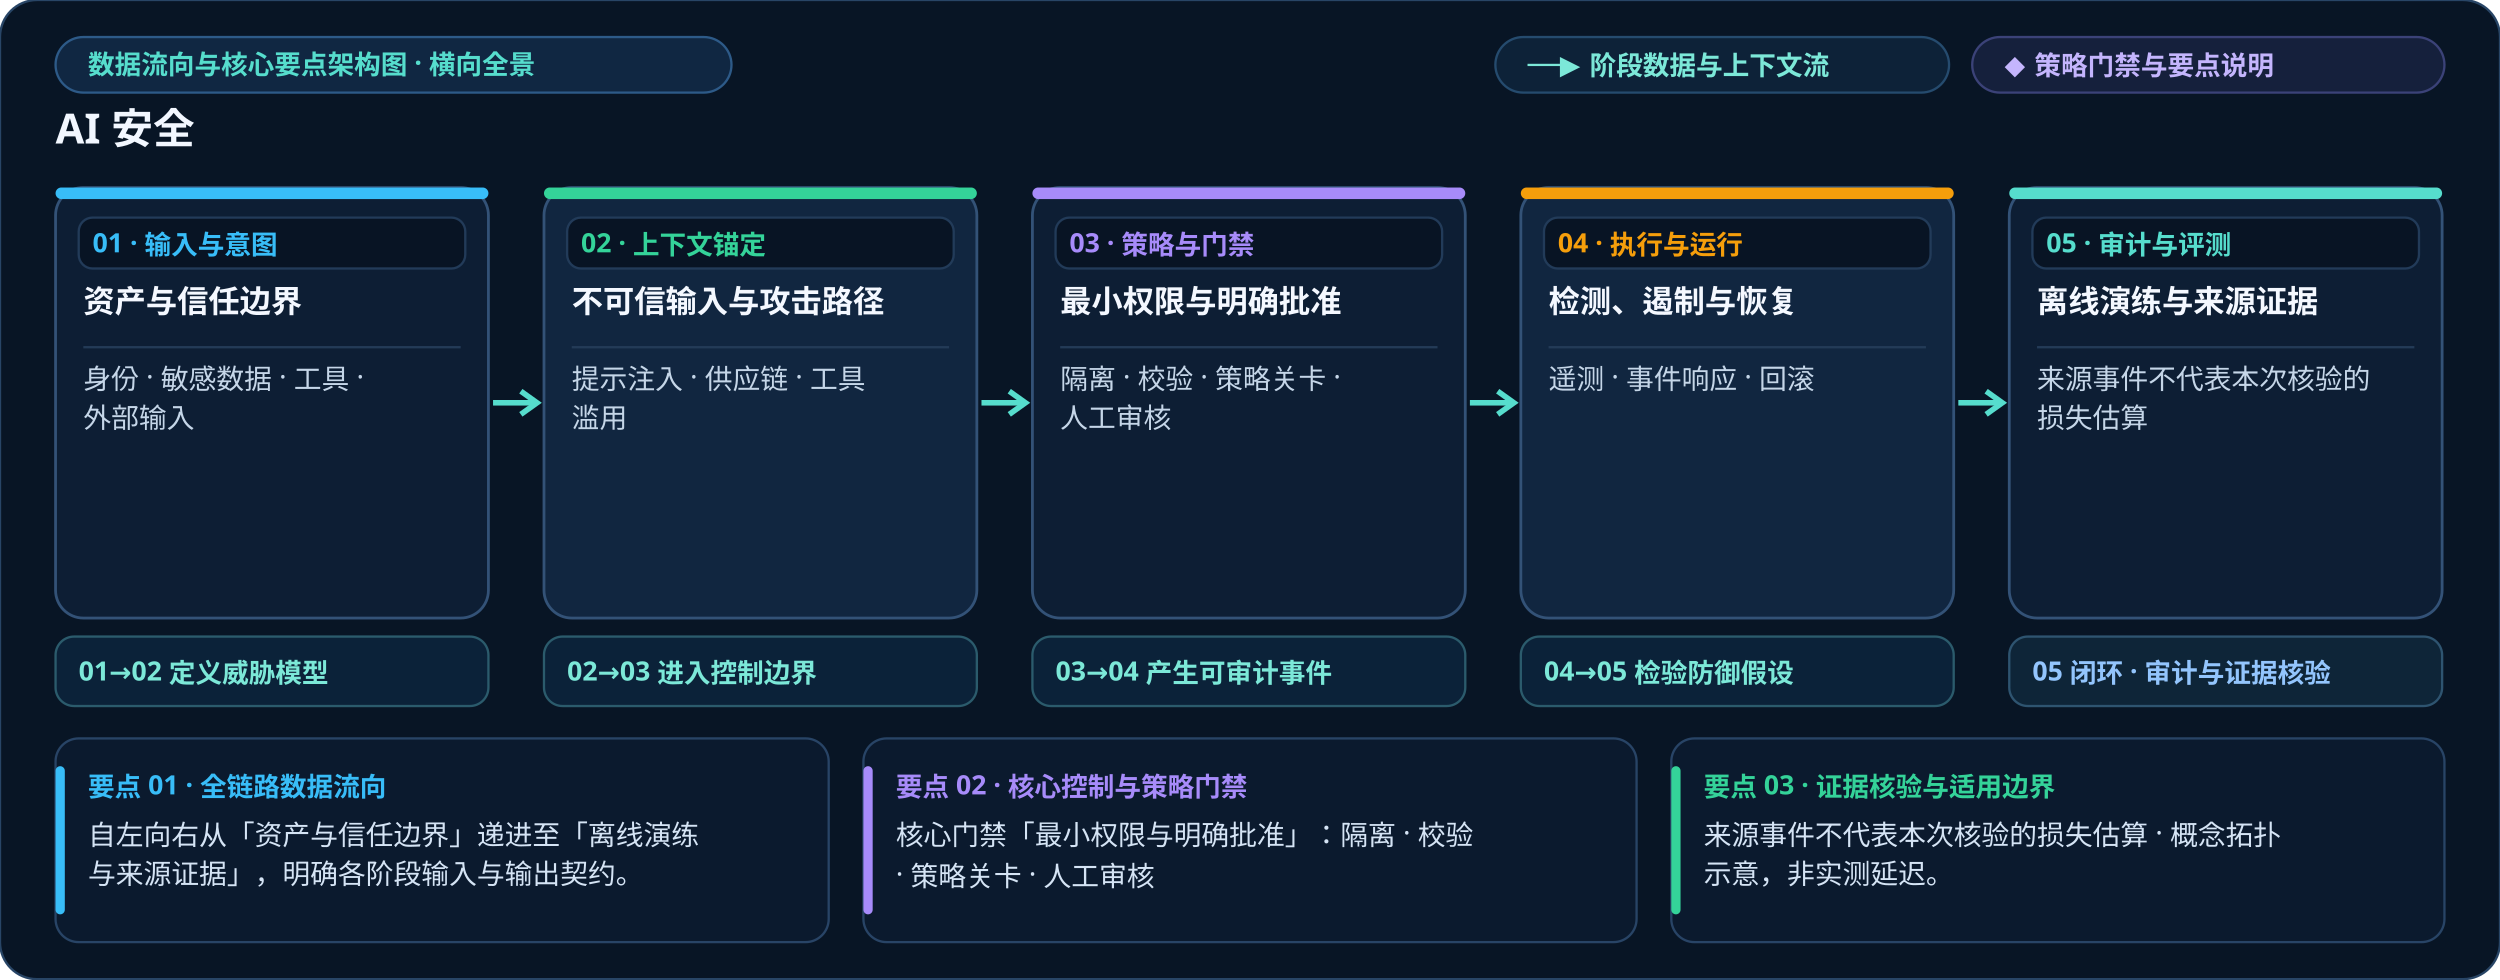
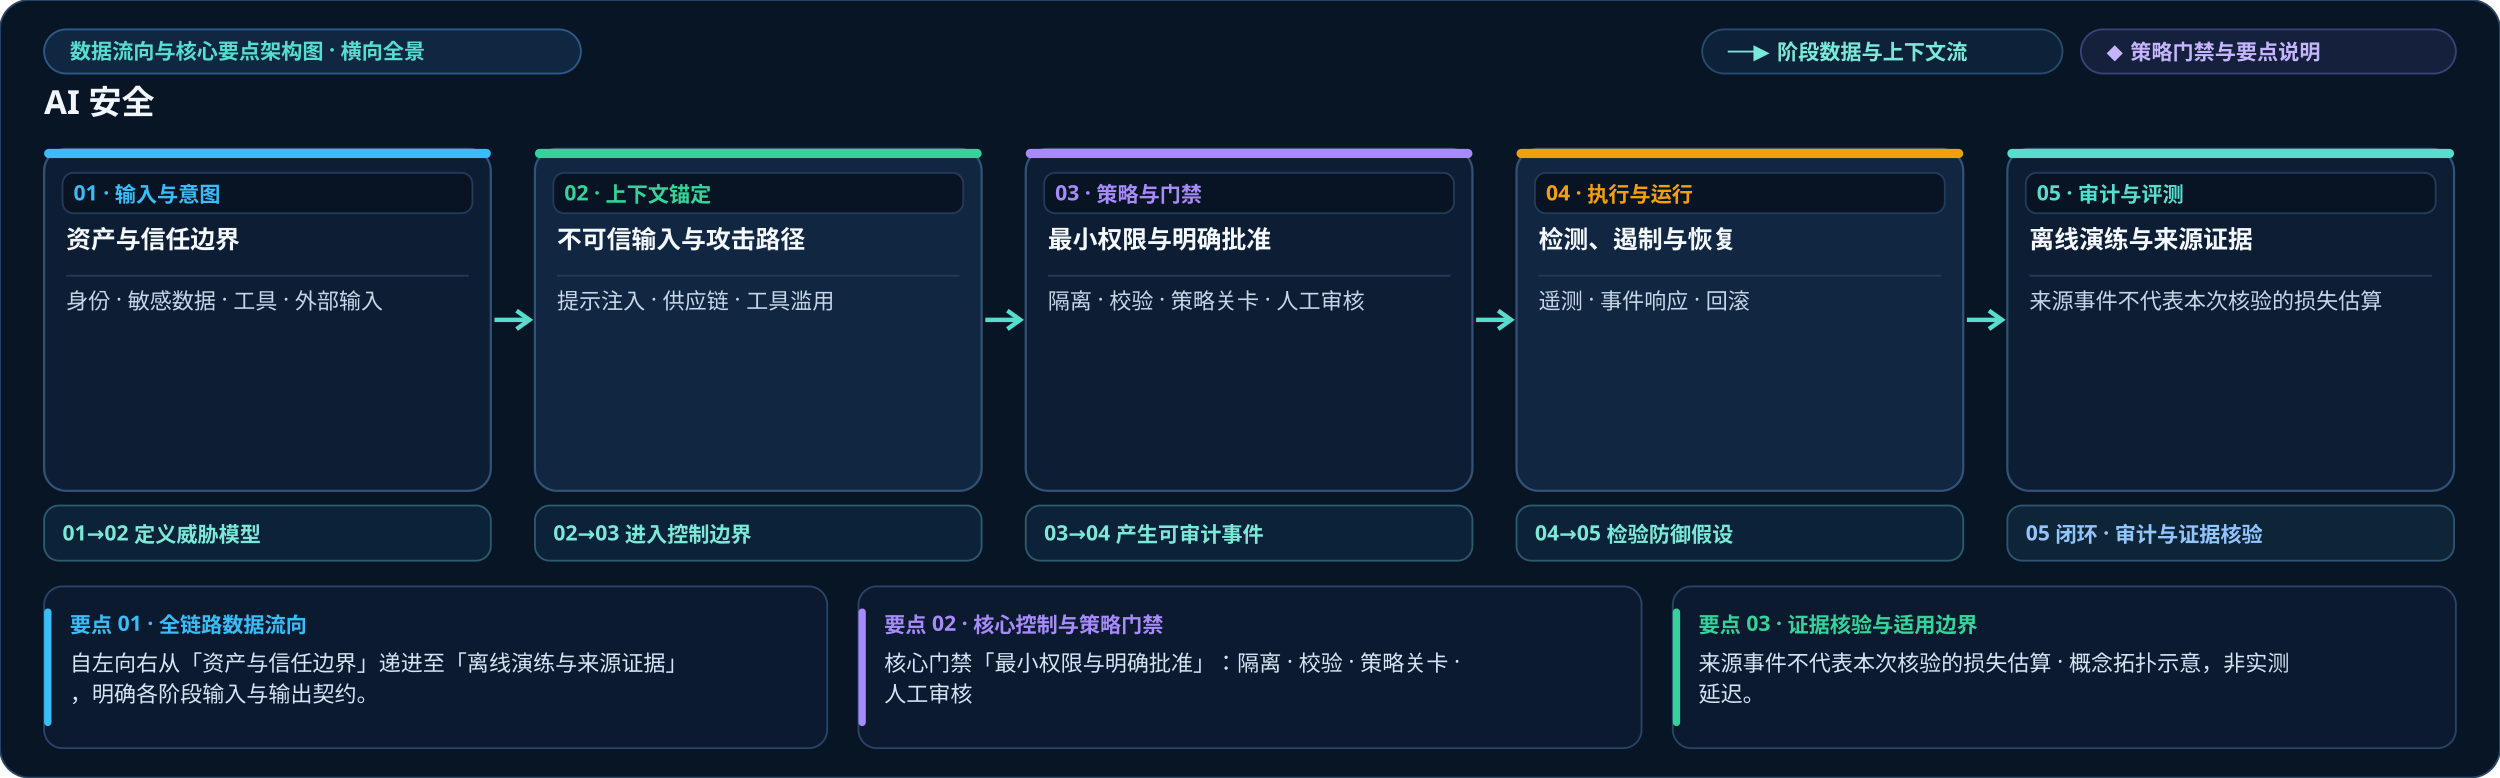
- <svg xmlns="http://www.w3.org/2000/svg" lang="zh-CN" class="knowledge-graph-wide" role="img" aria-labelledby="knowledge-2bebe70b73d3-title knowledge-2bebe70b73d3-desc" viewBox="0 0 1080 423" width="1080" style="width:100%;height:auto;max-width:1080px;margin:0 auto;font-family:system-ui,sans-serif">
-   <rect width="1080" height="423" rx="16" fill="#081525" stroke="#284566" />
+ <svg xmlns="http://www.w3.org/2000/svg" lang="zh-CN" class="knowledge-graph-wide" role="img" aria-labelledby="knowledge-2bebe70b73d3-title knowledge-2bebe70b73d3-desc" viewBox="0 0 1360 423" width="1360" style="width:100%;height:auto;margin:0 auto;font-family:system-ui,sans-serif">
+   <rect width="1360" height="423" rx="16" fill="#081525" stroke="#284566" />
  <rect x="24" y="16" width="292" height="24" rx="12" fill="#102742" stroke="#2d5a88" />
  <text x="38" y="32" fill="#56ddcd" font-size="11.5" font-weight="700">
    <tspan x="38" dy="0">数据流向与核心要点架构图 · 横向全景</tspan>
  </text>
-   <rect x="646" y="16" width="196" height="24" rx="12" fill="#0d2238" stroke="#254b6e" />
-   <text x="660" y="32" fill="#7ce8d8" font-size="11.5" font-weight="600">
-     <tspan x="660" dy="0">──▶ 阶段数据与上下文流</tspan>
+   <rect x="926" y="16" width="196" height="24" rx="12" fill="#0d2238" stroke="#254b6e" />
+   <text x="940" y="32" fill="#7ce8d8" font-size="11.5" font-weight="600">
+     <tspan x="940" dy="0">──▶ 阶段数据与上下文流</tspan>
  </text>
-   <rect x="852" y="16" width="204" height="24" rx="12" fill="#15203c" stroke="#3b4278" />
-   <text x="866" y="32" fill="#c4b5fd" font-size="11.5" font-weight="600">
-     <tspan x="866" dy="0">◆ 策略门禁与要点说明</tspan>
+   <rect x="1132" y="16" width="204" height="24" rx="12" fill="#15203c" stroke="#3b4278" />
+   <text x="1146" y="32" fill="#c4b5fd" font-size="11.5" font-weight="600">
+     <tspan x="1146" dy="0">◆ 策略门禁与要点说明</tspan>
  </text>
  <text x="24" y="62" fill="#f2f7ff" font-size="18" font-weight="700">
    <tspan x="24" dy="0">AI 安全</tspan>
  </text>
  <g data-concept="1">
-     <rect x="24" y="81" width="187" height="186" rx="12" fill="#0d1e34" stroke="#335277" stroke-width="1.2" />
-     <rect x="24" y="81" width="187" height="5" rx="2.5" fill="#38bdf8" />
-     <rect x="34" y="94" width="167" height="22" rx="6" fill="#081424" stroke="#223b59" />
+     <rect x="24" y="81" width="243" height="186" rx="12" fill="#0d1e34" stroke="#335277" stroke-width="1.2" />
+     <rect x="24" y="81" width="243" height="5" rx="2.5" fill="#38bdf8" />
+     <rect x="34" y="94" width="223" height="22" rx="6" fill="#081424" stroke="#223b59" />
    <text x="40" y="109" fill="#38bdf8" font-size="11.5" font-weight="700">
      <tspan x="40" dy="0">01 · 输入与意图</tspan>
    </text>
    <text x="36" y="135" fill="#f4f8ff" font-size="13.5" font-weight="700">
      <tspan x="36" dy="0">资产与信任边界</tspan>
    </text>
-     <path d="M36 150 H199" stroke="#233b57" stroke-width="1" />
+     <path d="M36 150 H255" stroke="#233b57" stroke-width="1" />
    <text x="36" y="168" fill="#c5d6e8" font-size="12" font-weight="400">
-       <tspan x="36" dy="0">身份 · 敏感数据 · 工具 ·</tspan>
-       <tspan x="36" dy="16.8">外部输入</tspan>
+       <tspan x="36" dy="0">身份 · 敏感数据 · 工具 · 外部输入</tspan>
    </text>
  </g>
  <g data-relationship="定义威胁模型">
-     <path d="M213 174 H231" fill="none" stroke="#56ddcd" stroke-width="2.4" />
-     <path d="M225 169 L232 174 L225 179" fill="none" stroke="#56ddcd" stroke-width="2.4" />
-     <rect x="24" y="275" width="187" height="30" rx="8" fill="#0b2239" stroke="#2b5b6c" />
+     <path d="M269 174 H287" fill="none" stroke="#56ddcd" stroke-width="2.4" />
+     <path d="M281 169 L288 174 L281 179" fill="none" stroke="#56ddcd" stroke-width="2.4" />
+     <rect x="24" y="275" width="243" height="30" rx="8" fill="#0b2239" stroke="#2b5b6c" />
    <text x="34" y="294" fill="#7ce8d8" font-size="11.5" font-weight="600">
      <tspan x="34" dy="0">01→02 定义威胁模型</tspan>
    </text>
  </g>
  <g data-concept="2">
-     <rect x="235" y="81" width="187" height="186" rx="12" fill="#112640" stroke="#335277" stroke-width="1.2" />
-     <rect x="235" y="81" width="187" height="5" rx="2.5" fill="#34d399" />
-     <rect x="245" y="94" width="167" height="22" rx="6" fill="#081424" stroke="#223b59" />
-     <text x="251" y="109" fill="#34d399" font-size="11.5" font-weight="700">
-       <tspan x="251" dy="0">02 · 上下文锚定</tspan>
+     <rect x="291" y="81" width="243" height="186" rx="12" fill="#112640" stroke="#335277" stroke-width="1.2" />
+     <rect x="291" y="81" width="243" height="5" rx="2.5" fill="#34d399" />
+     <rect x="301" y="94" width="223" height="22" rx="6" fill="#081424" stroke="#223b59" />
+     <text x="307" y="109" fill="#34d399" font-size="11.5" font-weight="700">
+       <tspan x="307" dy="0">02 · 上下文锚定</tspan>
    </text>
-     <text x="247" y="135" fill="#f4f8ff" font-size="13.5" font-weight="700">
-       <tspan x="247" dy="0">不可信输入与攻击路径</tspan>
+     <text x="303" y="135" fill="#f4f8ff" font-size="13.5" font-weight="700">
+       <tspan x="303" dy="0">不可信输入与攻击路径</tspan>
    </text>
-     <path d="M247 150 H410" stroke="#233b57" stroke-width="1" />
-     <text x="247" y="168" fill="#c5d6e8" font-size="12" font-weight="400">
-       <tspan x="247" dy="0">提示注入 · 供应链 · 工具</tspan>
-       <tspan x="247" dy="16.8">滥用</tspan>
+     <path d="M303 150 H522" stroke="#233b57" stroke-width="1" />
+     <text x="303" y="168" fill="#c5d6e8" font-size="12" font-weight="400">
+       <tspan x="303" dy="0">提示注入 · 供应链 · 工具滥用</tspan>
    </text>
  </g>
  <g data-relationship="进入控制边界">
-     <path d="M424 174 H442" fill="none" stroke="#56ddcd" stroke-width="2.4" />
-     <path d="M436 169 L443 174 L436 179" fill="none" stroke="#56ddcd" stroke-width="2.4" />
-     <rect x="235" y="275" width="187" height="30" rx="8" fill="#0b2239" stroke="#2b5b6c" />
-     <text x="245" y="294" fill="#7ce8d8" font-size="11.5" font-weight="600">
-       <tspan x="245" dy="0">02→03 进入控制边界</tspan>
+     <path d="M536 174 H554" fill="none" stroke="#56ddcd" stroke-width="2.4" />
+     <path d="M548 169 L555 174 L548 179" fill="none" stroke="#56ddcd" stroke-width="2.4" />
+     <rect x="291" y="275" width="243" height="30" rx="8" fill="#0b2239" stroke="#2b5b6c" />
+     <text x="301" y="294" fill="#7ce8d8" font-size="11.5" font-weight="600">
+       <tspan x="301" dy="0">02→03 进入控制边界</tspan>
    </text>
  </g>
  <g data-concept="3">
-     <rect x="446" y="81" width="187" height="186" rx="12" fill="#0d1e34" stroke="#335277" stroke-width="1.2" />
-     <rect x="446" y="81" width="187" height="5" rx="2.5" fill="#a78bfa" />
-     <rect x="456" y="94" width="167" height="22" rx="6" fill="#081424" stroke="#223b59" />
-     <text x="462" y="109" fill="#a78bfa" font-size="11.5" font-weight="700">
-       <tspan x="462" dy="0">03 · 策略与门禁</tspan>
+     <rect x="558" y="81" width="243" height="186" rx="12" fill="#0d1e34" stroke="#335277" stroke-width="1.2" />
+     <rect x="558" y="81" width="243" height="5" rx="2.5" fill="#a78bfa" />
+     <rect x="568" y="94" width="223" height="22" rx="6" fill="#081424" stroke="#223b59" />
+     <text x="574" y="109" fill="#a78bfa" font-size="11.5" font-weight="700">
+       <tspan x="574" dy="0">03 · 策略与门禁</tspan>
    </text>
-     <text x="458" y="135" fill="#f4f8ff" font-size="13.5" font-weight="700">
-       <tspan x="458" dy="0">最小权限与明确批准</tspan>
+     <text x="570" y="135" fill="#f4f8ff" font-size="13.5" font-weight="700">
+       <tspan x="570" dy="0">最小权限与明确批准</tspan>
    </text>
-     <path d="M458 150 H621" stroke="#233b57" stroke-width="1" />
-     <text x="458" y="168" fill="#c5d6e8" font-size="12" font-weight="400">
-       <tspan x="458" dy="0">隔离 · 校验 · 策略关卡 ·</tspan>
-       <tspan x="458" dy="16.8">人工审核</tspan>
+     <path d="M570 150 H789" stroke="#233b57" stroke-width="1" />
+     <text x="570" y="168" fill="#c5d6e8" font-size="12" font-weight="400">
+       <tspan x="570" dy="0">隔离 · 校验 · 策略关卡 · 人工审核</tspan>
    </text>
  </g>
  <g data-relationship="产生可审计事件">
-     <path d="M635 174 H653" fill="none" stroke="#56ddcd" stroke-width="2.4" />
-     <path d="M647 169 L654 174 L647 179" fill="none" stroke="#56ddcd" stroke-width="2.4" />
-     <rect x="446" y="275" width="187" height="30" rx="8" fill="#0b2239" stroke="#2b5b6c" />
-     <text x="456" y="294" fill="#7ce8d8" font-size="11.5" font-weight="600">
-       <tspan x="456" dy="0">03→04 产生可审计事件</tspan>
+     <path d="M803 174 H821" fill="none" stroke="#56ddcd" stroke-width="2.4" />
+     <path d="M815 169 L822 174 L815 179" fill="none" stroke="#56ddcd" stroke-width="2.4" />
+     <rect x="558" y="275" width="243" height="30" rx="8" fill="#0b2239" stroke="#2b5b6c" />
+     <text x="568" y="294" fill="#7ce8d8" font-size="11.5" font-weight="600">
+       <tspan x="568" dy="0">03→04 产生可审计事件</tspan>
    </text>
  </g>
  <g data-concept="4">
-     <rect x="657" y="81" width="187" height="186" rx="12" fill="#112640" stroke="#335277" stroke-width="1.2" />
-     <rect x="657" y="81" width="187" height="5" rx="2.5" fill="#f59e0b" />
-     <rect x="667" y="94" width="167" height="22" rx="6" fill="#081424" stroke="#223b59" />
-     <text x="673" y="109" fill="#f59e0b" font-size="11.5" font-weight="700">
-       <tspan x="673" dy="0">04 · 执行与运行</tspan>
+     <rect x="825" y="81" width="243" height="186" rx="12" fill="#112640" stroke="#335277" stroke-width="1.2" />
+     <rect x="825" y="81" width="243" height="5" rx="2.5" fill="#f59e0b" />
+     <rect x="835" y="94" width="223" height="22" rx="6" fill="#081424" stroke="#223b59" />
+     <text x="841" y="109" fill="#f59e0b" font-size="11.5" font-weight="700">
+       <tspan x="841" dy="0">04 · 执行与运行</tspan>
    </text>
-     <text x="669" y="135" fill="#f4f8ff" font-size="13.5" font-weight="700">
-       <tspan x="669" dy="0">检测、遏制与恢复</tspan>
+     <text x="837" y="135" fill="#f4f8ff" font-size="13.5" font-weight="700">
+       <tspan x="837" dy="0">检测、遏制与恢复</tspan>
    </text>
-     <path d="M669 150 H832" stroke="#233b57" stroke-width="1" />
-     <text x="669" y="168" fill="#c5d6e8" font-size="12" font-weight="400">
-       <tspan x="669" dy="0">遥测 · 事件响应 · 回滚</tspan>
+     <path d="M837 150 H1056" stroke="#233b57" stroke-width="1" />
+     <text x="837" y="168" fill="#c5d6e8" font-size="12" font-weight="400">
+       <tspan x="837" dy="0">遥测 · 事件响应 · 回滚</tspan>
    </text>
  </g>
  <g data-relationship="检验防御假设">
-     <path d="M846 174 H864" fill="none" stroke="#56ddcd" stroke-width="2.4" />
-     <path d="M858 169 L865 174 L858 179" fill="none" stroke="#56ddcd" stroke-width="2.4" />
-     <rect x="657" y="275" width="187" height="30" rx="8" fill="#0b2239" stroke="#2b5b6c" />
-     <text x="667" y="294" fill="#7ce8d8" font-size="11.5" font-weight="600">
-       <tspan x="667" dy="0">04→05 检验防御假设</tspan>
+     <path d="M1070 174 H1088" fill="none" stroke="#56ddcd" stroke-width="2.4" />
+     <path d="M1082 169 L1089 174 L1082 179" fill="none" stroke="#56ddcd" stroke-width="2.4" />
+     <rect x="825" y="275" width="243" height="30" rx="8" fill="#0b2239" stroke="#2b5b6c" />
+     <text x="835" y="294" fill="#7ce8d8" font-size="11.5" font-weight="600">
+       <tspan x="835" dy="0">04→05 检验防御假设</tspan>
    </text>
  </g>
  <g data-concept="5">
-     <rect x="868" y="81" width="187" height="186" rx="12" fill="#0d1e34" stroke="#335277" stroke-width="1.2" />
-     <rect x="868" y="81" width="187" height="5" rx="2.5" fill="#56ddcd" />
-     <rect x="878" y="94" width="167" height="22" rx="6" fill="#081424" stroke="#223b59" />
-     <text x="884" y="109" fill="#56ddcd" font-size="11.5" font-weight="700">
-       <tspan x="884" dy="0">05 · 审计与评测</tspan>
+     <rect x="1092" y="81" width="243" height="186" rx="12" fill="#0d1e34" stroke="#335277" stroke-width="1.2" />
+     <rect x="1092" y="81" width="243" height="5" rx="2.5" fill="#56ddcd" />
+     <rect x="1102" y="94" width="223" height="22" rx="6" fill="#081424" stroke="#223b59" />
+     <text x="1108" y="109" fill="#56ddcd" font-size="11.5" font-weight="700">
+       <tspan x="1108" dy="0">05 · 审计与评测</tspan>
    </text>
-     <text x="880" y="135" fill="#f4f8ff" font-size="13.5" font-weight="700">
-       <tspan x="880" dy="0">离线演练与来源证据</tspan>
+     <text x="1104" y="135" fill="#f4f8ff" font-size="13.5" font-weight="700">
+       <tspan x="1104" dy="0">离线演练与来源证据</tspan>
    </text>
-     <path d="M880 150 H1043" stroke="#233b57" stroke-width="1" />
-     <text x="880" y="168" fill="#c5d6e8" font-size="12" font-weight="400">
-       <tspan x="880" dy="0">来源事件不代表本次核验的</tspan>
-       <tspan x="880" dy="16.8">损失估算</tspan>
+     <path d="M1104 150 H1323" stroke="#233b57" stroke-width="1" />
+     <text x="1104" y="168" fill="#c5d6e8" font-size="12" font-weight="400">
+       <tspan x="1104" dy="0">来源事件不代表本次核验的损失估算</tspan>
    </text>
  </g>
-   <rect x="868" y="275" width="187" height="30" rx="8" fill="#0e2538" stroke="#2e5470" />
-   <text x="878" y="294" fill="#93c5fd" font-size="11.5" font-weight="600">
-     <tspan x="878" dy="0">05 闭环 · 审计与证据核验</tspan>
+   <rect x="1092" y="275" width="243" height="30" rx="8" fill="#0e2538" stroke="#2e5470" />
+   <text x="1102" y="294" fill="#93c5fd" font-size="11.5" font-weight="600">
+     <tspan x="1102" dy="0">05 闭环 · 审计与证据核验</tspan>
  </text>
  <g data-takeaway="1">
-     <rect x="24" y="319" width="334" height="88" rx="10" fill="#0b1a2e" stroke="#284466" />
+     <rect x="24" y="319" width="426" height="88" rx="10" fill="#0b1a2e" stroke="#284466" />
    <rect x="24" y="331" width="4" height="64" rx="2" fill="#38bdf8" />
    <text x="38" y="344" fill="#38bdf8" font-size="11.5" font-weight="700">
      <tspan x="38" dy="0">要点 01 · 全链路数据流向</tspan>
    </text>
    <text x="38" y="365" fill="#d5e4f5" font-size="12" font-weight="400">
-       <tspan x="38" dy="0">自左向右从「资产与信任边界」递进至「离线演练</tspan>
-       <tspan x="38" dy="16.8">与来源证据」，明确各阶段输入与输出契约。</tspan>
+       <tspan x="38" dy="0">自左向右从「资产与信任边界」递进至「离线演练与来源证据」</tspan>
+       <tspan x="38" dy="16.8">，明确各阶段输入与输出契约。</tspan>
    </text>
  </g>
  <g data-takeaway="2">
-     <rect x="373" y="319" width="334" height="88" rx="10" fill="#0b1a2e" stroke="#284466" />
-     <rect x="373" y="331" width="4" height="64" rx="2" fill="#a78bfa" />
-     <text x="387" y="344" fill="#a78bfa" font-size="11.5" font-weight="700">
-       <tspan x="387" dy="0">要点 02 · 核心控制与策略门禁</tspan>
+     <rect x="467" y="319" width="426" height="88" rx="10" fill="#0b1a2e" stroke="#284466" />
+     <rect x="467" y="331" width="4" height="64" rx="2" fill="#a78bfa" />
+     <text x="481" y="344" fill="#a78bfa" font-size="11.5" font-weight="700">
+       <tspan x="481" dy="0">要点 02 · 核心控制与策略门禁</tspan>
    </text>
-     <text x="387" y="365" fill="#d5e4f5" font-size="12" font-weight="400">
-       <tspan x="387" dy="0">核心门禁「最小权限与明确批准」：隔离 · 校验</tspan>
-       <tspan x="387" dy="16.8">· 策略关卡 · 人工审核</tspan>
+     <text x="481" y="365" fill="#d5e4f5" font-size="12" font-weight="400">
+       <tspan x="481" dy="0">核心门禁「最小权限与明确批准」：隔离 · 校验 · 策略关卡 ·</tspan>
+       <tspan x="481" dy="16.8">人工审核</tspan>
    </text>
  </g>
  <g data-takeaway="3">
-     <rect x="722" y="319" width="334" height="88" rx="10" fill="#0b1a2e" stroke="#284466" />
-     <rect x="722" y="331" width="4" height="64" rx="2" fill="#34d399" />
-     <text x="736" y="344" fill="#34d399" font-size="11.5" font-weight="700">
-       <tspan x="736" dy="0">要点 03 · 证据核验与适用边界</tspan>
+     <rect x="910" y="319" width="426" height="88" rx="10" fill="#0b1a2e" stroke="#284466" />
+     <rect x="910" y="331" width="4" height="64" rx="2" fill="#34d399" />
+     <text x="924" y="344" fill="#34d399" font-size="11.5" font-weight="700">
+       <tspan x="924" dy="0">要点 03 · 证据核验与适用边界</tspan>
    </text>
-     <text x="736" y="365" fill="#d5e4f5" font-size="12" font-weight="400">
-       <tspan x="736" dy="0">来源事件不代表本次核验的损失估算 · 概念拓扑</tspan>
-       <tspan x="736" dy="16.8">示意，非实测延迟。</tspan>
+     <text x="924" y="365" fill="#d5e4f5" font-size="12" font-weight="400">
+       <tspan x="924" dy="0">来源事件不代表本次核验的损失估算 · 概念拓扑示意，非实测</tspan>
+       <tspan x="924" dy="16.8">延迟。</tspan>
    </text>
  </g>
</svg>
